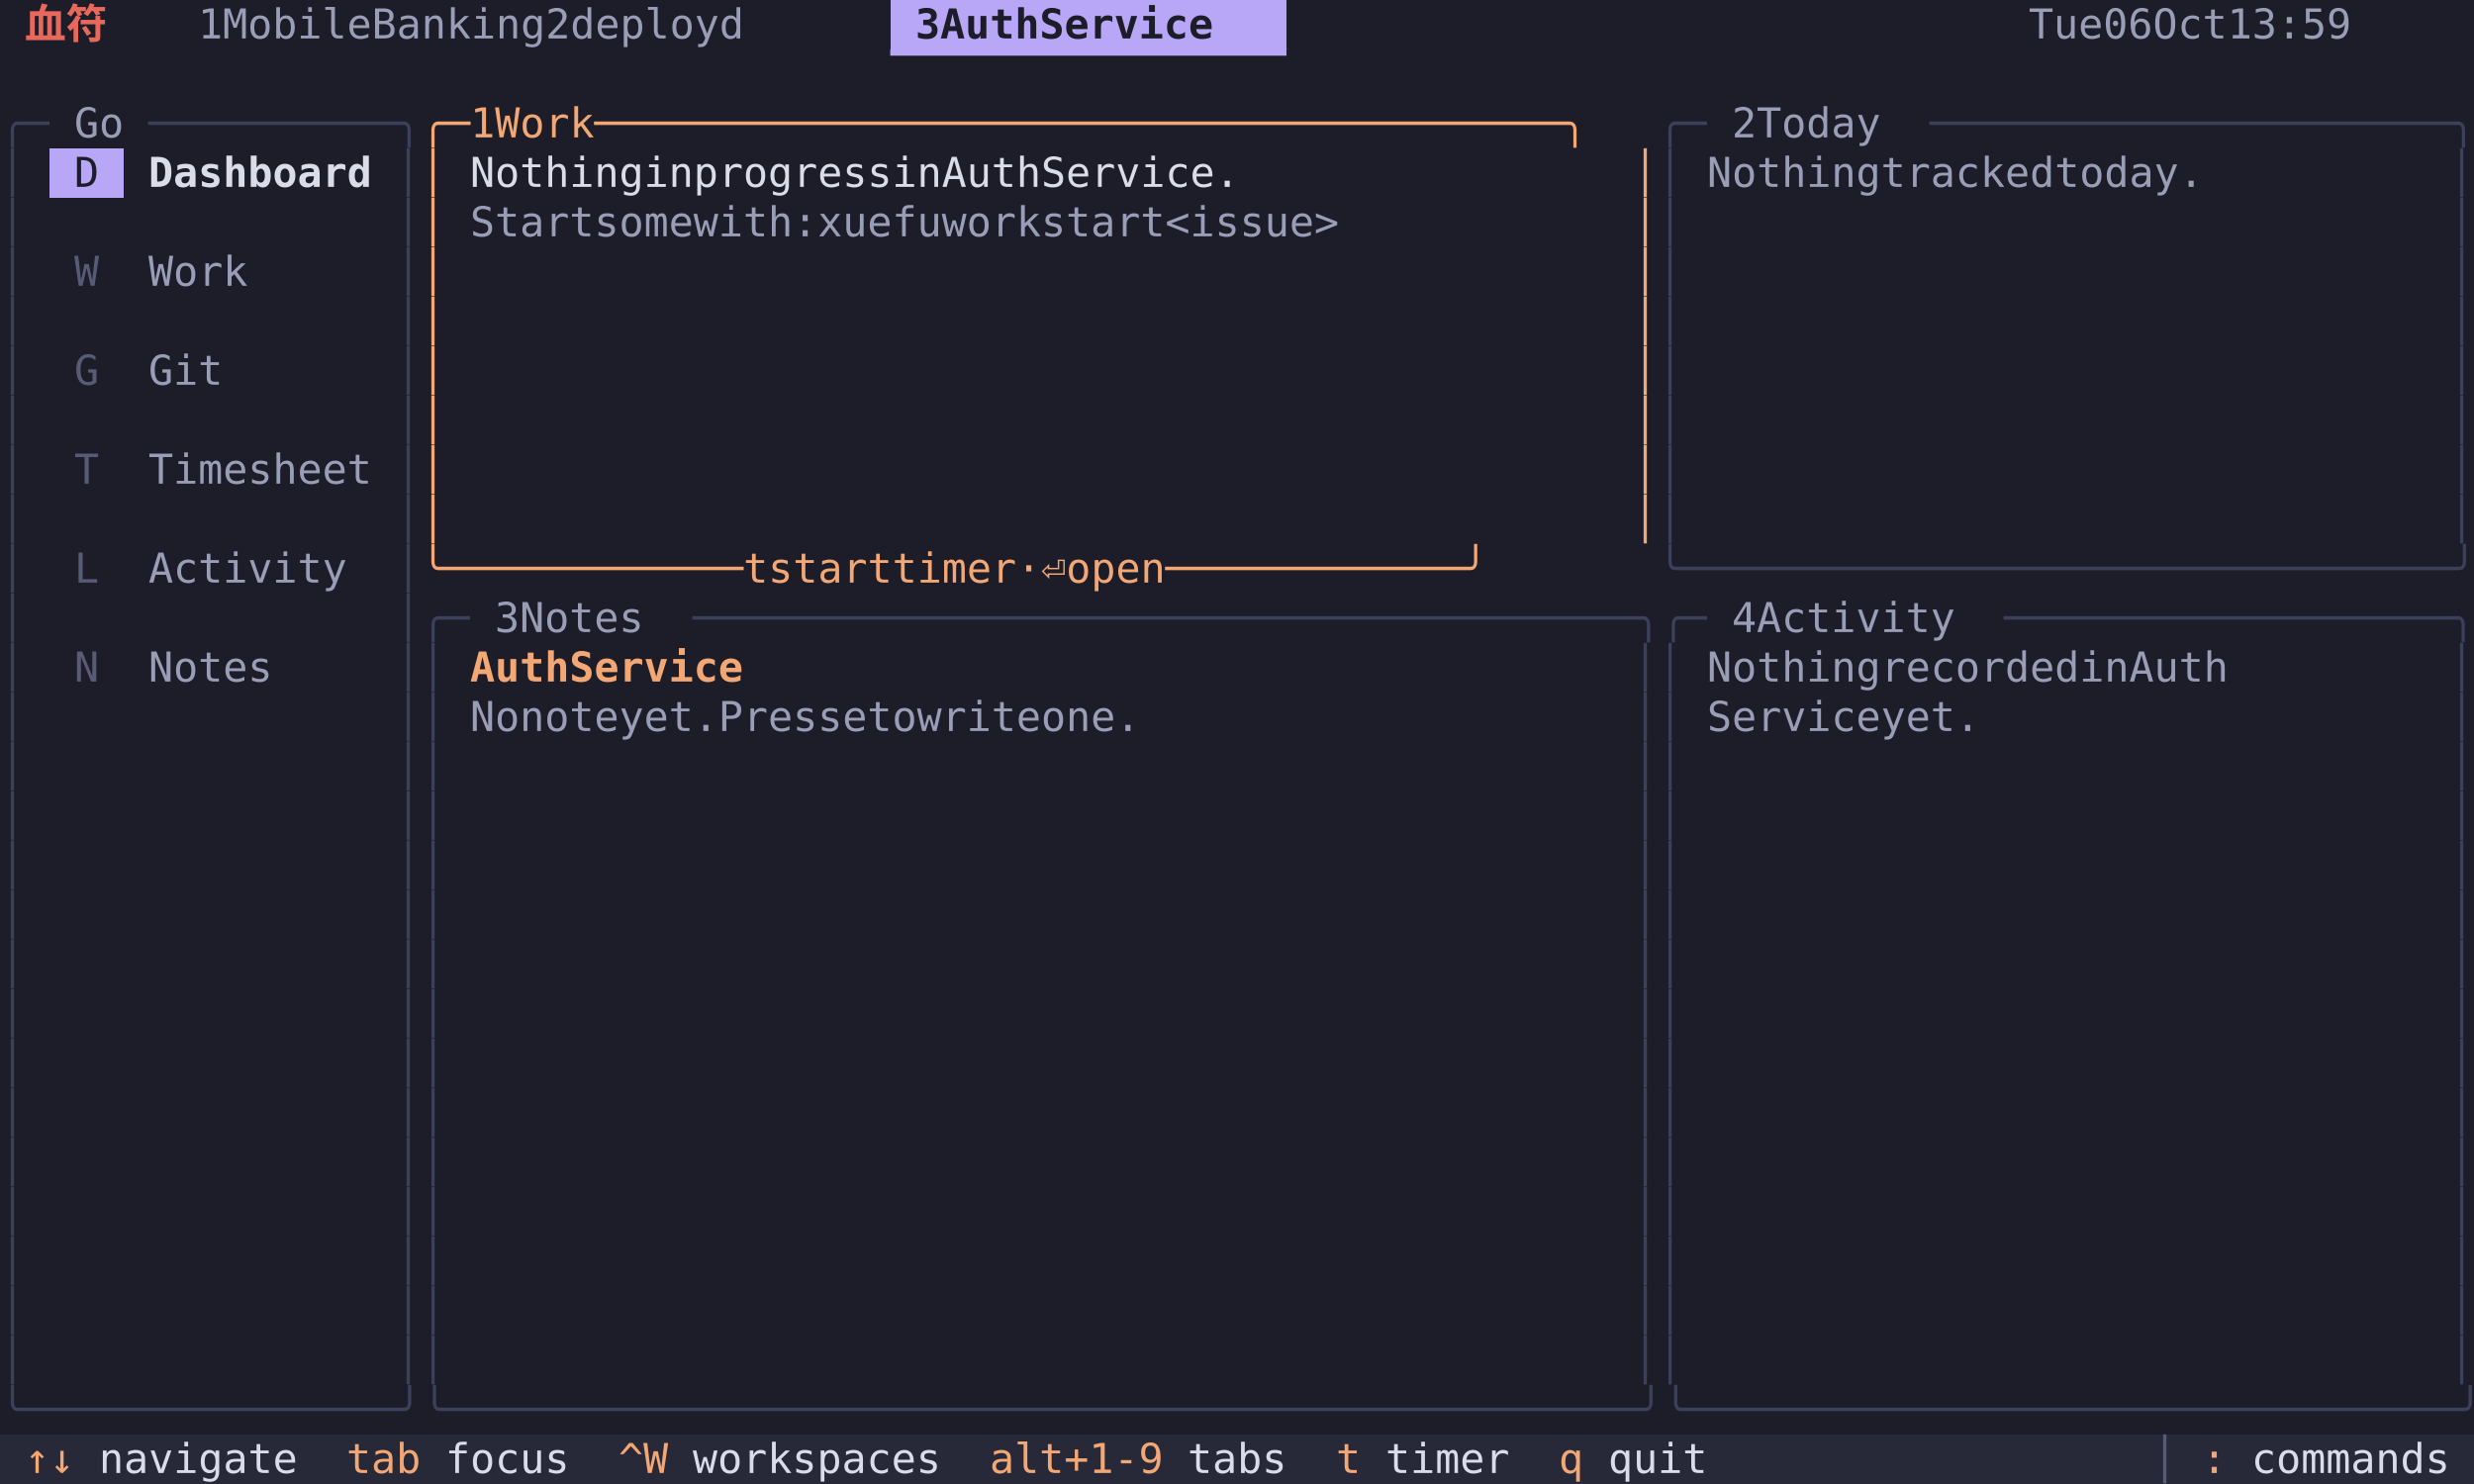
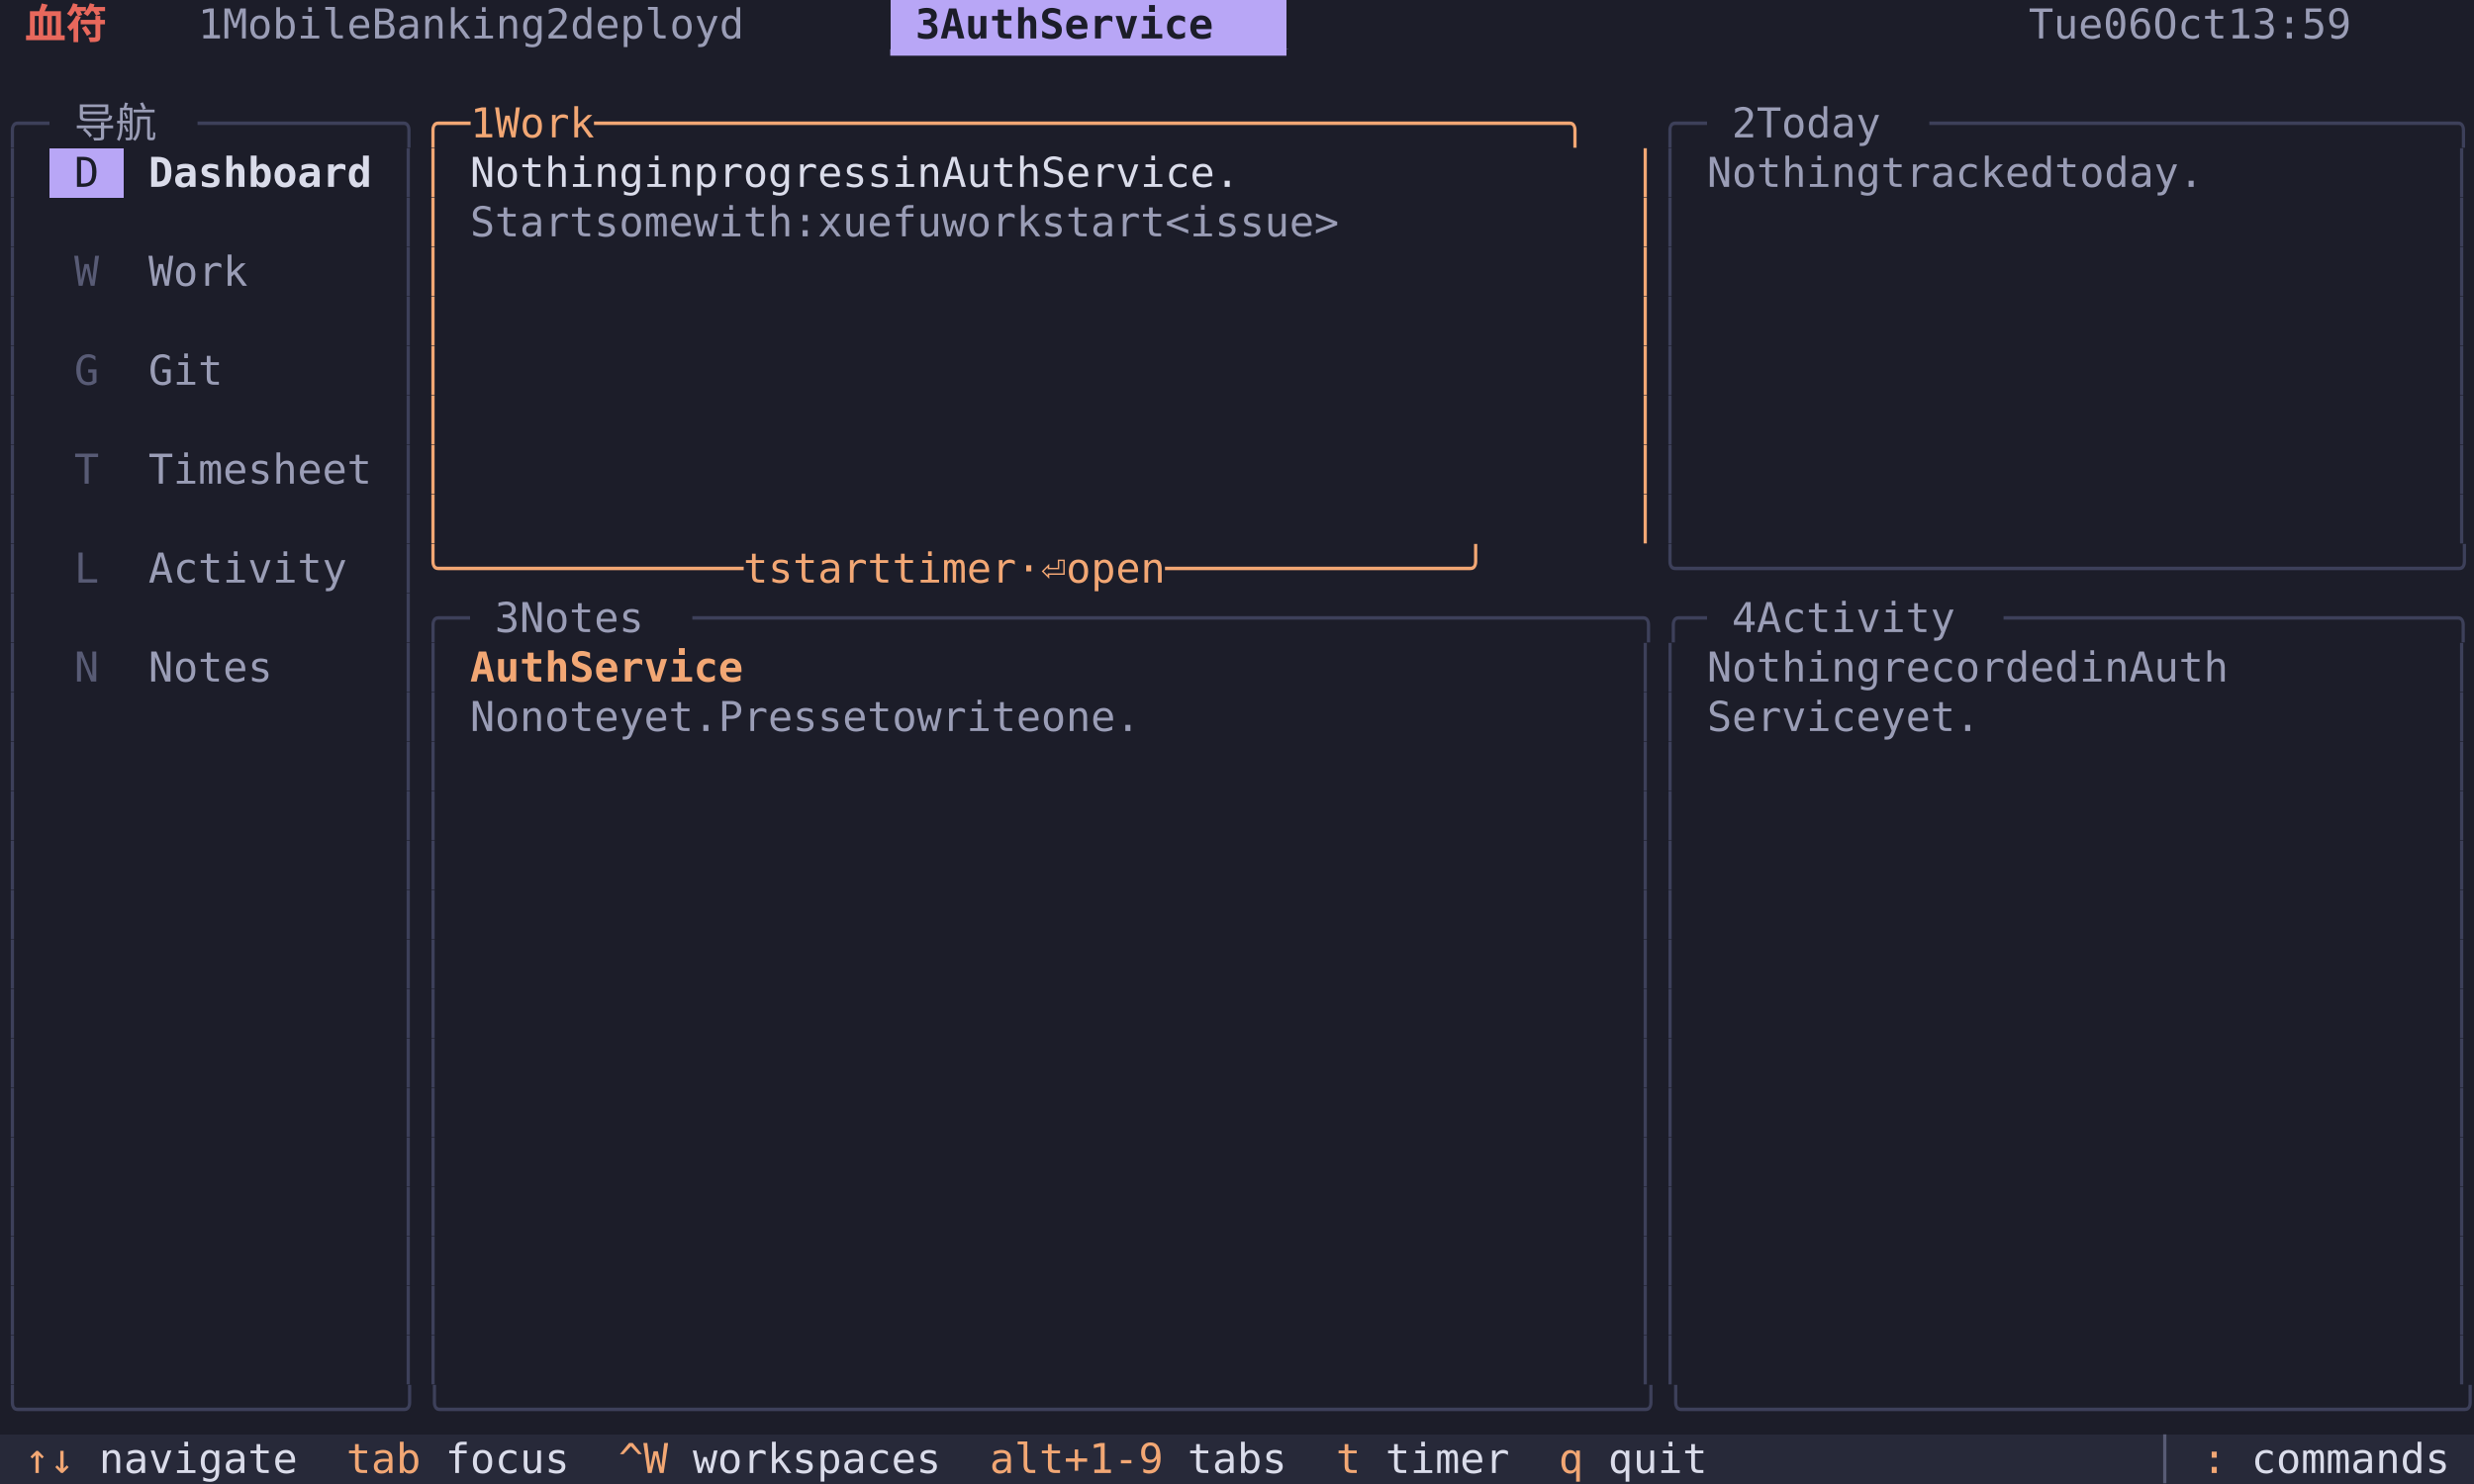
<svg xmlns="http://www.w3.org/2000/svg" width="900" height="540" viewBox="0 0 900 540" font-family="Menlo, 'DejaVu Sans Mono', 'Hiragino Sans GB', 'Noto Sans CJK SC', 'PingFang SC', monospace" font-size="15">
  <rect x="0" y="0" width="9" height="18" fill="#1c1d29" />
  <rect x="9" y="0" width="36" height="18" fill="#1c1d29" />
  <text x="9 27" y="14" fill="#e8685c" font-weight="bold">血符</text>
  <rect x="45" y="0" width="18" height="18" fill="#1c1d29" />
  <rect x="63" y="0" width="261" height="18" fill="#1c1d29" />
  <text x="72 90 99 108 117 126 135 153 162 171 180 189 198 207 234 252 261 270 279 288 297 306" y="14" fill="#9a9db6">1MobileBanking2deployd</text>
  <rect x="324" y="0" width="144" height="18" fill="#b8a6f6" />
  <text x="333 351 360 369 378 396 405 414 423 432 441 450" y="14" fill="#1c1d29" font-weight="bold">3AuthService</text>
  <rect x="468" y="0" width="270" height="18" fill="#1c1d29" />
  <rect x="738" y="0" width="153" height="18" fill="#1c1d29" />
  <text x="738 747 756 774 783 801 810 819 846 855 864 873 882" y="14" fill="#9a9db6">Tue06Oct13:59</text>
  <rect x="891" y="0" width="9" height="18" fill="#1c1d29" />
  <rect x="0" y="18" width="9" height="18" fill="#1c1d29" />
  <rect x="9" y="18" width="459" height="18" fill="#1c1d29" />
  <text x="324 333 342 351 360 369 378 387 396 405 414 423 432 441 450 459" y="32" fill="#b8a6f6">▔▔▔▔▔▔▔▔▔▔▔▔▔▔▔▔</text>
  <rect x="468" y="18" width="432" height="18" fill="#1c1d29" />
  <rect x="0" y="36" width="18" height="18" fill="#1c1d29" />
  <text x="0 9" y="50" fill="#3d405a">╭─</text>
-   <rect x="18" y="36" width="36" height="18" fill="#1c1d29" />
-   <text x="27 36" y="50" fill="#9a9db6">Go</text>
-   <rect x="54" y="36" width="99" height="18" fill="#1c1d29" />
-   <text x="54 63 72 81 90 99 108 117 126 135 144" y="50" fill="#3d405a">──────────╮</text>
+   <rect x="18" y="36" width="54" height="18" fill="#1c1d29" />
+   <text x="27 45" y="50" fill="#9a9db6">导航</text>
+   <rect x="72" y="36" width="81" height="18" fill="#1c1d29" />
+   <text x="72 81 90 99 108 117 126 135 144" y="50" fill="#3d405a">────────╮</text>
  <rect x="153" y="36" width="450" height="18" fill="#1c1d29" />
  <text x="153 162 180 198 207 216 225 243 252 261 270 279 288 297 306 315 324 333 342 351 360 369 378 387 396 405 414 423 432 441 450 459 468 477 486 495 504 513 522 531 540 549 558 567 576 585 594" y="50" fill="#f2a774">╭─1Work───────────────────────────────────────╮</text>
  <rect x="603" y="36" width="18" height="18" fill="#1c1d29" />
  <text x="603 612" y="50" fill="#3d405a">╭─</text>
  <rect x="621" y="36" width="81" height="18" fill="#1c1d29" />
  <text x="630 648 657 666 675 684" y="50" fill="#9a9db6">2Today</text>
  <rect x="702" y="36" width="198" height="18" fill="#1c1d29" />
  <text x="702 711 720 729 738 747 756 765 774 783 792 801 810 819 828 837 846 855 864 873 882 891" y="50" fill="#3d405a">─────────────────────╮</text>
  <rect x="0" y="54" width="9" height="18" fill="#1c1d29" />
  <text x="0" y="68" fill="#3d405a">│</text>
  <rect x="9" y="54" width="9" height="18" fill="#1c1d29" />
  <rect x="18" y="54" width="27" height="18" fill="#b8a6f6" />
  <text x="27" y="68" fill="#1c1d29">D</text>
  <rect x="45" y="54" width="90" height="18" fill="#1c1d29" />
  <text x="54 63 72 81 90 99 108 117 126" y="68" fill="#dadcea" font-weight="bold">Dashboard</text>
  <rect x="135" y="54" width="9" height="18" fill="#1c1d29" />
  <rect x="144" y="54" width="9" height="18" fill="#1c1d29" />
  <text x="144" y="68" fill="#3d405a">│</text>
  <rect x="153" y="54" width="9" height="18" fill="#1c1d29" />
  <text x="153" y="68" fill="#f2a774">│</text>
  <rect x="162" y="54" width="9" height="18" fill="#1c1d29" />
  <rect x="171" y="54" width="324" height="18" fill="#1c1d29" />
  <text x="171 180 189 198 207 216 225 243 252 270 279 288 297 306 315 324 333 351 360 378 387 396 405 423 432 441 450 459 468 477 486" y="68" fill="#dadcea">NothinginprogressinAuthService.</text>
  <rect x="495" y="54" width="99" height="18" fill="#1c1d29" />
  <rect x="594" y="54" width="9" height="18" fill="#1c1d29" />
  <text x="594" y="68" fill="#f2a774">│</text>
  <rect x="603" y="54" width="9" height="18" fill="#1c1d29" />
  <text x="603" y="68" fill="#3d405a">│</text>
  <rect x="612" y="54" width="9" height="18" fill="#1c1d29" />
  <rect x="621" y="54" width="198" height="18" fill="#1c1d29" />
  <text x="621 630 639 648 657 666 675 693 702 711 720 729 738 747 765 774 783 792 801 810" y="68" fill="#9a9db6">Nothingtrackedtoday.</text>
  <rect x="819" y="54" width="72" height="18" fill="#1c1d29" />
  <rect x="891" y="54" width="9" height="18" fill="#1c1d29" />
  <text x="891" y="68" fill="#3d405a">│</text>
  <rect x="0" y="72" width="9" height="18" fill="#1c1d29" />
  <text x="0" y="86" fill="#3d405a">│</text>
  <rect x="9" y="72" width="135" height="18" fill="#1c1d29" />
  <rect x="144" y="72" width="9" height="18" fill="#1c1d29" />
  <text x="144" y="86" fill="#3d405a">│</text>
  <rect x="153" y="72" width="9" height="18" fill="#1c1d29" />
  <text x="153" y="86" fill="#f2a774">│</text>
  <rect x="162" y="72" width="9" height="18" fill="#1c1d29" />
  <rect x="171" y="72" width="369" height="18" fill="#1c1d29" />
  <text x="171 180 189 198 207 225 234 243 252 270 279 288 297 306 324 333 342 351 360 378 387 396 405 423 432 441 450 459 477 486 495 504 513 522 531" y="86" fill="#9a9db6">Startsomewith:xuefuworkstart&lt;issue&gt;</text>
  <rect x="540" y="72" width="54" height="18" fill="#1c1d29" />
  <rect x="594" y="72" width="9" height="18" fill="#1c1d29" />
  <text x="594" y="86" fill="#f2a774">│</text>
  <rect x="603" y="72" width="9" height="18" fill="#1c1d29" />
  <text x="603" y="86" fill="#3d405a">│</text>
  <rect x="612" y="72" width="279" height="18" fill="#1c1d29" />
  <rect x="891" y="72" width="9" height="18" fill="#1c1d29" />
  <text x="891" y="86" fill="#3d405a">│</text>
  <rect x="0" y="90" width="9" height="18" fill="#1c1d29" />
  <text x="0" y="104" fill="#3d405a">│</text>
  <rect x="9" y="90" width="9" height="18" fill="#1c1d29" />
  <rect x="18" y="90" width="27" height="18" fill="#1c1d29" />
  <text x="27" y="104" fill="#585b75">W</text>
  <rect x="45" y="90" width="45" height="18" fill="#1c1d29" />
  <text x="54 63 72 81" y="104" fill="#9a9db6">Work</text>
  <rect x="90" y="90" width="54" height="18" fill="#1c1d29" />
  <rect x="144" y="90" width="9" height="18" fill="#1c1d29" />
  <text x="144" y="104" fill="#3d405a">│</text>
  <rect x="153" y="90" width="9" height="18" fill="#1c1d29" />
  <text x="153" y="104" fill="#f2a774">│</text>
  <rect x="162" y="90" width="432" height="18" fill="#1c1d29" />
  <rect x="594" y="90" width="9" height="18" fill="#1c1d29" />
  <text x="594" y="104" fill="#f2a774">│</text>
  <rect x="603" y="90" width="9" height="18" fill="#1c1d29" />
  <text x="603" y="104" fill="#3d405a">│</text>
  <rect x="612" y="90" width="279" height="18" fill="#1c1d29" />
  <rect x="891" y="90" width="9" height="18" fill="#1c1d29" />
  <text x="891" y="104" fill="#3d405a">│</text>
  <rect x="0" y="108" width="9" height="18" fill="#1c1d29" />
  <text x="0" y="122" fill="#3d405a">│</text>
  <rect x="9" y="108" width="135" height="18" fill="#1c1d29" />
  <rect x="144" y="108" width="9" height="18" fill="#1c1d29" />
  <text x="144" y="122" fill="#3d405a">│</text>
  <rect x="153" y="108" width="9" height="18" fill="#1c1d29" />
  <text x="153" y="122" fill="#f2a774">│</text>
  <rect x="162" y="108" width="432" height="18" fill="#1c1d29" />
  <rect x="594" y="108" width="9" height="18" fill="#1c1d29" />
  <text x="594" y="122" fill="#f2a774">│</text>
  <rect x="603" y="108" width="9" height="18" fill="#1c1d29" />
  <text x="603" y="122" fill="#3d405a">│</text>
  <rect x="612" y="108" width="279" height="18" fill="#1c1d29" />
  <rect x="891" y="108" width="9" height="18" fill="#1c1d29" />
  <text x="891" y="122" fill="#3d405a">│</text>
  <rect x="0" y="126" width="9" height="18" fill="#1c1d29" />
  <text x="0" y="140" fill="#3d405a">│</text>
  <rect x="9" y="126" width="9" height="18" fill="#1c1d29" />
  <rect x="18" y="126" width="27" height="18" fill="#1c1d29" />
  <text x="27" y="140" fill="#585b75">G</text>
  <rect x="45" y="126" width="36" height="18" fill="#1c1d29" />
  <text x="54 63 72" y="140" fill="#9a9db6">Git</text>
  <rect x="81" y="126" width="63" height="18" fill="#1c1d29" />
  <rect x="144" y="126" width="9" height="18" fill="#1c1d29" />
  <text x="144" y="140" fill="#3d405a">│</text>
  <rect x="153" y="126" width="9" height="18" fill="#1c1d29" />
  <text x="153" y="140" fill="#f2a774">│</text>
  <rect x="162" y="126" width="432" height="18" fill="#1c1d29" />
  <rect x="594" y="126" width="9" height="18" fill="#1c1d29" />
  <text x="594" y="140" fill="#f2a774">│</text>
  <rect x="603" y="126" width="9" height="18" fill="#1c1d29" />
  <text x="603" y="140" fill="#3d405a">│</text>
  <rect x="612" y="126" width="279" height="18" fill="#1c1d29" />
  <rect x="891" y="126" width="9" height="18" fill="#1c1d29" />
  <text x="891" y="140" fill="#3d405a">│</text>
  <rect x="0" y="144" width="9" height="18" fill="#1c1d29" />
  <text x="0" y="158" fill="#3d405a">│</text>
  <rect x="9" y="144" width="135" height="18" fill="#1c1d29" />
  <rect x="144" y="144" width="9" height="18" fill="#1c1d29" />
  <text x="144" y="158" fill="#3d405a">│</text>
  <rect x="153" y="144" width="9" height="18" fill="#1c1d29" />
  <text x="153" y="158" fill="#f2a774">│</text>
  <rect x="162" y="144" width="432" height="18" fill="#1c1d29" />
  <rect x="594" y="144" width="9" height="18" fill="#1c1d29" />
  <text x="594" y="158" fill="#f2a774">│</text>
  <rect x="603" y="144" width="9" height="18" fill="#1c1d29" />
  <text x="603" y="158" fill="#3d405a">│</text>
  <rect x="612" y="144" width="279" height="18" fill="#1c1d29" />
  <rect x="891" y="144" width="9" height="18" fill="#1c1d29" />
  <text x="891" y="158" fill="#3d405a">│</text>
  <rect x="0" y="162" width="9" height="18" fill="#1c1d29" />
  <text x="0" y="176" fill="#3d405a">│</text>
  <rect x="9" y="162" width="9" height="18" fill="#1c1d29" />
  <rect x="18" y="162" width="27" height="18" fill="#1c1d29" />
  <text x="27" y="176" fill="#585b75">T</text>
  <rect x="45" y="162" width="90" height="18" fill="#1c1d29" />
  <text x="54 63 72 81 90 99 108 117 126" y="176" fill="#9a9db6">Timesheet</text>
  <rect x="135" y="162" width="9" height="18" fill="#1c1d29" />
  <rect x="144" y="162" width="9" height="18" fill="#1c1d29" />
  <text x="144" y="176" fill="#3d405a">│</text>
  <rect x="153" y="162" width="9" height="18" fill="#1c1d29" />
  <text x="153" y="176" fill="#f2a774">│</text>
  <rect x="162" y="162" width="432" height="18" fill="#1c1d29" />
  <rect x="594" y="162" width="9" height="18" fill="#1c1d29" />
  <text x="594" y="176" fill="#f2a774">│</text>
  <rect x="603" y="162" width="9" height="18" fill="#1c1d29" />
  <text x="603" y="176" fill="#3d405a">│</text>
  <rect x="612" y="162" width="279" height="18" fill="#1c1d29" />
  <rect x="891" y="162" width="9" height="18" fill="#1c1d29" />
  <text x="891" y="176" fill="#3d405a">│</text>
  <rect x="0" y="180" width="9" height="18" fill="#1c1d29" />
  <text x="0" y="194" fill="#3d405a">│</text>
  <rect x="9" y="180" width="135" height="18" fill="#1c1d29" />
  <rect x="144" y="180" width="9" height="18" fill="#1c1d29" />
  <text x="144" y="194" fill="#3d405a">│</text>
  <rect x="153" y="180" width="9" height="18" fill="#1c1d29" />
  <text x="153" y="194" fill="#f2a774">│</text>
  <rect x="162" y="180" width="432" height="18" fill="#1c1d29" />
  <rect x="594" y="180" width="9" height="18" fill="#1c1d29" />
  <text x="594" y="194" fill="#f2a774">│</text>
  <rect x="603" y="180" width="9" height="18" fill="#1c1d29" />
  <text x="603" y="194" fill="#3d405a">│</text>
  <rect x="612" y="180" width="279" height="18" fill="#1c1d29" />
  <rect x="891" y="180" width="9" height="18" fill="#1c1d29" />
  <text x="891" y="194" fill="#3d405a">│</text>
  <rect x="0" y="198" width="9" height="18" fill="#1c1d29" />
  <text x="0" y="212" fill="#3d405a">│</text>
  <rect x="9" y="198" width="9" height="18" fill="#1c1d29" />
  <rect x="18" y="198" width="27" height="18" fill="#1c1d29" />
  <text x="27" y="212" fill="#585b75">L</text>
  <rect x="45" y="198" width="81" height="18" fill="#1c1d29" />
  <text x="54 63 72 81 90 99 108 117" y="212" fill="#9a9db6">Activity</text>
  <rect x="126" y="198" width="18" height="18" fill="#1c1d29" />
  <rect x="144" y="198" width="9" height="18" fill="#1c1d29" />
  <text x="144" y="212" fill="#3d405a">│</text>
  <rect x="153" y="198" width="450" height="18" fill="#1c1d29" />
  <text x="153 162 171 180 189 198 207 216 225 234 243 252 261 279 297 306 315 324 333 351 360 369 378 387 405 423 441 450 459 468 486 495 504 513 522 531 540 549 558 567 576 585 594" y="212" fill="#f2a774">╰────────────tstarttimer·⏎open────────────╯</text>
  <rect x="603" y="198" width="297" height="18" fill="#1c1d29" />
  <text x="603 612 621 630 639 648 657 666 675 684 693 702 711 720 729 738 747 756 765 774 783 792 801 810 819 828 837 846 855 864 873 882 891" y="212" fill="#3d405a">╰───────────────────────────────╯</text>
  <rect x="0" y="216" width="9" height="18" fill="#1c1d29" />
  <text x="0" y="230" fill="#3d405a">│</text>
  <rect x="9" y="216" width="135" height="18" fill="#1c1d29" />
  <rect x="144" y="216" width="27" height="18" fill="#1c1d29" />
  <text x="144 153 162" y="230" fill="#3d405a">│╭─</text>
  <rect x="171" y="216" width="81" height="18" fill="#1c1d29" />
  <text x="180 198 207 216 225 234" y="230" fill="#9a9db6">3Notes</text>
  <rect x="252" y="216" width="369" height="18" fill="#1c1d29" />
  <text x="252 261 270 279 288 297 306 315 324 333 342 351 360 369 378 387 396 405 414 423 432 441 450 459 468 477 486 495 504 513 522 531 540 549 558 567 576 585 594 603 612" y="230" fill="#3d405a">──────────────────────────────────────╮╭─</text>
  <rect x="621" y="216" width="108" height="18" fill="#1c1d29" />
  <text x="630 648 657 666 675 684 693 702 711" y="230" fill="#9a9db6">4Activity</text>
  <rect x="729" y="216" width="171" height="18" fill="#1c1d29" />
  <text x="729 738 747 756 765 774 783 792 801 810 819 828 837 846 855 864 873 882 891" y="230" fill="#3d405a">──────────────────╮</text>
  <rect x="0" y="234" width="9" height="18" fill="#1c1d29" />
  <text x="0" y="248" fill="#3d405a">│</text>
  <rect x="9" y="234" width="9" height="18" fill="#1c1d29" />
  <rect x="18" y="234" width="27" height="18" fill="#1c1d29" />
  <text x="27" y="248" fill="#585b75">N</text>
  <rect x="45" y="234" width="54" height="18" fill="#1c1d29" />
  <text x="54 63 72 81 90" y="248" fill="#9a9db6">Notes</text>
  <rect x="99" y="234" width="45" height="18" fill="#1c1d29" />
  <rect x="144" y="234" width="18" height="18" fill="#1c1d29" />
  <text x="144 153" y="248" fill="#3d405a">││</text>
  <rect x="162" y="234" width="9" height="18" fill="#1c1d29" />
  <rect x="171" y="234" width="108" height="18" fill="#1c1d29" />
  <text x="171 180 189 198 216 225 234 243 252 261 270" y="248" fill="#f2a774" font-weight="bold">AuthService</text>
  <rect x="279" y="234" width="315" height="18" fill="#1c1d29" />
  <rect x="594" y="234" width="18" height="18" fill="#1c1d29" />
  <text x="594 603" y="248" fill="#3d405a">││</text>
  <rect x="612" y="234" width="9" height="18" fill="#1c1d29" />
  <rect x="621" y="234" width="225" height="18" fill="#1c1d29" />
  <text x="621 630 639 648 657 666 675 693 702 711 720 729 738 747 756 774 783 801 810 819 828" y="248" fill="#9a9db6">NothingrecordedinAuth</text>
  <rect x="846" y="234" width="45" height="18" fill="#1c1d29" />
  <rect x="891" y="234" width="9" height="18" fill="#1c1d29" />
  <text x="891" y="248" fill="#3d405a">│</text>
  <rect x="0" y="252" width="9" height="18" fill="#1c1d29" />
  <text x="0" y="266" fill="#3d405a">│</text>
  <rect x="9" y="252" width="135" height="18" fill="#1c1d29" />
  <rect x="144" y="252" width="18" height="18" fill="#1c1d29" />
  <text x="144 153" y="266" fill="#3d405a">││</text>
  <rect x="162" y="252" width="9" height="18" fill="#1c1d29" />
  <rect x="171" y="252" width="306" height="18" fill="#1c1d29" />
  <text x="171 180 198 207 216 225 243 252 261 270 288 297 306 315 324 342 360 369 387 396 405 414 423 441 450 459 468" y="266" fill="#9a9db6">Nonoteyet.Pressetowriteone.</text>
  <rect x="477" y="252" width="117" height="18" fill="#1c1d29" />
  <rect x="594" y="252" width="18" height="18" fill="#1c1d29" />
  <text x="594 603" y="266" fill="#3d405a">││</text>
  <rect x="612" y="252" width="9" height="18" fill="#1c1d29" />
  <rect x="621" y="252" width="108" height="18" fill="#1c1d29" />
  <text x="621 630 639 648 657 666 675 693 702 711 720" y="266" fill="#9a9db6">Serviceyet.</text>
  <rect x="729" y="252" width="162" height="18" fill="#1c1d29" />
  <rect x="891" y="252" width="9" height="18" fill="#1c1d29" />
  <text x="891" y="266" fill="#3d405a">│</text>
  <rect x="0" y="270" width="9" height="18" fill="#1c1d29" />
  <text x="0" y="284" fill="#3d405a">│</text>
  <rect x="9" y="270" width="135" height="18" fill="#1c1d29" />
  <rect x="144" y="270" width="18" height="18" fill="#1c1d29" />
  <text x="144 153" y="284" fill="#3d405a">││</text>
  <rect x="162" y="270" width="432" height="18" fill="#1c1d29" />
  <rect x="594" y="270" width="18" height="18" fill="#1c1d29" />
  <text x="594 603" y="284" fill="#3d405a">││</text>
  <rect x="612" y="270" width="279" height="18" fill="#1c1d29" />
  <rect x="891" y="270" width="9" height="18" fill="#1c1d29" />
  <text x="891" y="284" fill="#3d405a">│</text>
  <rect x="0" y="288" width="9" height="18" fill="#1c1d29" />
  <text x="0" y="302" fill="#3d405a">│</text>
  <rect x="9" y="288" width="135" height="18" fill="#1c1d29" />
  <rect x="144" y="288" width="18" height="18" fill="#1c1d29" />
  <text x="144 153" y="302" fill="#3d405a">││</text>
  <rect x="162" y="288" width="432" height="18" fill="#1c1d29" />
  <rect x="594" y="288" width="18" height="18" fill="#1c1d29" />
  <text x="594 603" y="302" fill="#3d405a">││</text>
  <rect x="612" y="288" width="279" height="18" fill="#1c1d29" />
  <rect x="891" y="288" width="9" height="18" fill="#1c1d29" />
  <text x="891" y="302" fill="#3d405a">│</text>
  <rect x="0" y="306" width="9" height="18" fill="#1c1d29" />
  <text x="0" y="320" fill="#3d405a">│</text>
  <rect x="9" y="306" width="135" height="18" fill="#1c1d29" />
  <rect x="144" y="306" width="18" height="18" fill="#1c1d29" />
  <text x="144 153" y="320" fill="#3d405a">││</text>
  <rect x="162" y="306" width="432" height="18" fill="#1c1d29" />
  <rect x="594" y="306" width="18" height="18" fill="#1c1d29" />
  <text x="594 603" y="320" fill="#3d405a">││</text>
  <rect x="612" y="306" width="279" height="18" fill="#1c1d29" />
  <rect x="891" y="306" width="9" height="18" fill="#1c1d29" />
  <text x="891" y="320" fill="#3d405a">│</text>
  <rect x="0" y="324" width="9" height="18" fill="#1c1d29" />
  <text x="0" y="338" fill="#3d405a">│</text>
  <rect x="9" y="324" width="135" height="18" fill="#1c1d29" />
  <rect x="144" y="324" width="18" height="18" fill="#1c1d29" />
  <text x="144 153" y="338" fill="#3d405a">││</text>
  <rect x="162" y="324" width="432" height="18" fill="#1c1d29" />
  <rect x="594" y="324" width="18" height="18" fill="#1c1d29" />
  <text x="594 603" y="338" fill="#3d405a">││</text>
  <rect x="612" y="324" width="279" height="18" fill="#1c1d29" />
  <rect x="891" y="324" width="9" height="18" fill="#1c1d29" />
  <text x="891" y="338" fill="#3d405a">│</text>
  <rect x="0" y="342" width="9" height="18" fill="#1c1d29" />
  <text x="0" y="356" fill="#3d405a">│</text>
  <rect x="9" y="342" width="135" height="18" fill="#1c1d29" />
  <rect x="144" y="342" width="18" height="18" fill="#1c1d29" />
  <text x="144 153" y="356" fill="#3d405a">││</text>
  <rect x="162" y="342" width="432" height="18" fill="#1c1d29" />
  <rect x="594" y="342" width="18" height="18" fill="#1c1d29" />
  <text x="594 603" y="356" fill="#3d405a">││</text>
  <rect x="612" y="342" width="279" height="18" fill="#1c1d29" />
  <rect x="891" y="342" width="9" height="18" fill="#1c1d29" />
  <text x="891" y="356" fill="#3d405a">│</text>
  <rect x="0" y="360" width="9" height="18" fill="#1c1d29" />
  <text x="0" y="374" fill="#3d405a">│</text>
  <rect x="9" y="360" width="135" height="18" fill="#1c1d29" />
  <rect x="144" y="360" width="18" height="18" fill="#1c1d29" />
  <text x="144 153" y="374" fill="#3d405a">││</text>
  <rect x="162" y="360" width="432" height="18" fill="#1c1d29" />
  <rect x="594" y="360" width="18" height="18" fill="#1c1d29" />
  <text x="594 603" y="374" fill="#3d405a">││</text>
  <rect x="612" y="360" width="279" height="18" fill="#1c1d29" />
  <rect x="891" y="360" width="9" height="18" fill="#1c1d29" />
  <text x="891" y="374" fill="#3d405a">│</text>
  <rect x="0" y="378" width="9" height="18" fill="#1c1d29" />
  <text x="0" y="392" fill="#3d405a">│</text>
  <rect x="9" y="378" width="135" height="18" fill="#1c1d29" />
  <rect x="144" y="378" width="18" height="18" fill="#1c1d29" />
  <text x="144 153" y="392" fill="#3d405a">││</text>
  <rect x="162" y="378" width="432" height="18" fill="#1c1d29" />
  <rect x="594" y="378" width="18" height="18" fill="#1c1d29" />
  <text x="594 603" y="392" fill="#3d405a">││</text>
  <rect x="612" y="378" width="279" height="18" fill="#1c1d29" />
  <rect x="891" y="378" width="9" height="18" fill="#1c1d29" />
  <text x="891" y="392" fill="#3d405a">│</text>
  <rect x="0" y="396" width="9" height="18" fill="#1c1d29" />
  <text x="0" y="410" fill="#3d405a">│</text>
  <rect x="9" y="396" width="135" height="18" fill="#1c1d29" />
  <rect x="144" y="396" width="18" height="18" fill="#1c1d29" />
  <text x="144 153" y="410" fill="#3d405a">││</text>
  <rect x="162" y="396" width="432" height="18" fill="#1c1d29" />
  <rect x="594" y="396" width="18" height="18" fill="#1c1d29" />
  <text x="594 603" y="410" fill="#3d405a">││</text>
  <rect x="612" y="396" width="279" height="18" fill="#1c1d29" />
  <rect x="891" y="396" width="9" height="18" fill="#1c1d29" />
  <text x="891" y="410" fill="#3d405a">│</text>
  <rect x="0" y="414" width="9" height="18" fill="#1c1d29" />
  <text x="0" y="428" fill="#3d405a">│</text>
  <rect x="9" y="414" width="135" height="18" fill="#1c1d29" />
  <rect x="144" y="414" width="18" height="18" fill="#1c1d29" />
  <text x="144 153" y="428" fill="#3d405a">││</text>
  <rect x="162" y="414" width="432" height="18" fill="#1c1d29" />
  <rect x="594" y="414" width="18" height="18" fill="#1c1d29" />
  <text x="594 603" y="428" fill="#3d405a">││</text>
  <rect x="612" y="414" width="279" height="18" fill="#1c1d29" />
  <rect x="891" y="414" width="9" height="18" fill="#1c1d29" />
  <text x="891" y="428" fill="#3d405a">│</text>
  <rect x="0" y="432" width="9" height="18" fill="#1c1d29" />
  <text x="0" y="446" fill="#3d405a">│</text>
  <rect x="9" y="432" width="135" height="18" fill="#1c1d29" />
  <rect x="144" y="432" width="18" height="18" fill="#1c1d29" />
  <text x="144 153" y="446" fill="#3d405a">││</text>
  <rect x="162" y="432" width="432" height="18" fill="#1c1d29" />
  <rect x="594" y="432" width="18" height="18" fill="#1c1d29" />
  <text x="594 603" y="446" fill="#3d405a">││</text>
  <rect x="612" y="432" width="279" height="18" fill="#1c1d29" />
  <rect x="891" y="432" width="9" height="18" fill="#1c1d29" />
  <text x="891" y="446" fill="#3d405a">│</text>
  <rect x="0" y="450" width="9" height="18" fill="#1c1d29" />
  <text x="0" y="464" fill="#3d405a">│</text>
  <rect x="9" y="450" width="135" height="18" fill="#1c1d29" />
  <rect x="144" y="450" width="18" height="18" fill="#1c1d29" />
  <text x="144 153" y="464" fill="#3d405a">││</text>
  <rect x="162" y="450" width="432" height="18" fill="#1c1d29" />
  <rect x="594" y="450" width="18" height="18" fill="#1c1d29" />
  <text x="594 603" y="464" fill="#3d405a">││</text>
  <rect x="612" y="450" width="279" height="18" fill="#1c1d29" />
  <rect x="891" y="450" width="9" height="18" fill="#1c1d29" />
  <text x="891" y="464" fill="#3d405a">│</text>
  <rect x="0" y="468" width="9" height="18" fill="#1c1d29" />
  <text x="0" y="482" fill="#3d405a">│</text>
  <rect x="9" y="468" width="135" height="18" fill="#1c1d29" />
  <rect x="144" y="468" width="18" height="18" fill="#1c1d29" />
  <text x="144 153" y="482" fill="#3d405a">││</text>
  <rect x="162" y="468" width="432" height="18" fill="#1c1d29" />
  <rect x="594" y="468" width="18" height="18" fill="#1c1d29" />
  <text x="594 603" y="482" fill="#3d405a">││</text>
  <rect x="612" y="468" width="279" height="18" fill="#1c1d29" />
  <rect x="891" y="468" width="9" height="18" fill="#1c1d29" />
  <text x="891" y="482" fill="#3d405a">│</text>
  <rect x="0" y="486" width="9" height="18" fill="#1c1d29" />
  <text x="0" y="500" fill="#3d405a">│</text>
  <rect x="9" y="486" width="135" height="18" fill="#1c1d29" />
  <rect x="144" y="486" width="18" height="18" fill="#1c1d29" />
  <text x="144 153" y="500" fill="#3d405a">││</text>
  <rect x="162" y="486" width="432" height="18" fill="#1c1d29" />
  <rect x="594" y="486" width="18" height="18" fill="#1c1d29" />
  <text x="594 603" y="500" fill="#3d405a">││</text>
  <rect x="612" y="486" width="279" height="18" fill="#1c1d29" />
  <rect x="891" y="486" width="9" height="18" fill="#1c1d29" />
  <text x="891" y="500" fill="#3d405a">│</text>
  <rect x="0" y="504" width="900" height="18" fill="#1c1d29" />
  <text x="0 9 18 27 36 45 54 63 72 81 90 99 108 117 126 135 144 153 162 171 180 189 198 207 216 225 234 243 252 261 270 279 288 297 306 315 324 333 342 351 360 369 378 387 396 405 414 423 432 441 450 459 468 477 486 495 504 513 522 531 540 549 558 567 576 585 594 603 612 621 630 639 648 657 666 675 684 693 702 711 720 729 738 747 756 765 774 783 792 801 810 819 828 837 846 855 864 873 882 891" y="518" fill="#3d405a">╰───────────────╯╰────────────────────────────────────────────────╯╰───────────────────────────────╯</text>
  <rect x="0" y="522" width="27" height="18" fill="#272939" />
  <text x="9 18" y="536" fill="#f2a774">↑↓</text>
  <rect x="27" y="522" width="90" height="18" fill="#272939" />
  <text x="36 45 54 63 72 81 90 99" y="536" fill="#dadcea">navigate</text>
  <rect x="117" y="522" width="36" height="18" fill="#272939" />
  <text x="126 135 144" y="536" fill="#f2a774">tab</text>
  <rect x="153" y="522" width="63" height="18" fill="#272939" />
  <text x="162 171 180 189 198" y="536" fill="#dadcea">focus</text>
  <rect x="216" y="522" width="27" height="18" fill="#272939" />
  <text x="225 234" y="536" fill="#f2a774">^W</text>
  <rect x="243" y="522" width="108" height="18" fill="#272939" />
  <text x="252 261 270 279 288 297 306 315 324 333" y="536" fill="#dadcea">workspaces</text>
  <rect x="351" y="522" width="72" height="18" fill="#272939" />
  <text x="360 369 378 387 396 405 414" y="536" fill="#f2a774">alt+1-9</text>
  <rect x="423" y="522" width="54" height="18" fill="#272939" />
  <text x="432 441 450 459" y="536" fill="#dadcea">tabs</text>
  <rect x="477" y="522" width="18" height="18" fill="#272939" />
  <text x="486" y="536" fill="#f2a774">t</text>
  <rect x="495" y="522" width="63" height="18" fill="#272939" />
  <text x="504 513 522 531 540" y="536" fill="#dadcea">timer</text>
  <rect x="558" y="522" width="18" height="18" fill="#272939" />
  <text x="567" y="536" fill="#f2a774">q</text>
  <rect x="576" y="522" width="54" height="18" fill="#272939" />
  <text x="585 594 603 612" y="536" fill="#dadcea">quit</text>
  <rect x="630" y="522" width="153" height="18" fill="#272939" />
  <rect x="783" y="522" width="18" height="18" fill="#272939" />
  <text x="783" y="536" fill="#585b75">│</text>
  <rect x="801" y="522" width="9" height="18" fill="#272939" />
  <text x="801" y="536" fill="#f2a774">:</text>
  <rect x="810" y="522" width="90" height="18" fill="#272939" />
  <text x="819 828 837 846 855 864 873 882" y="536" fill="#dadcea">commands</text>
</svg>
